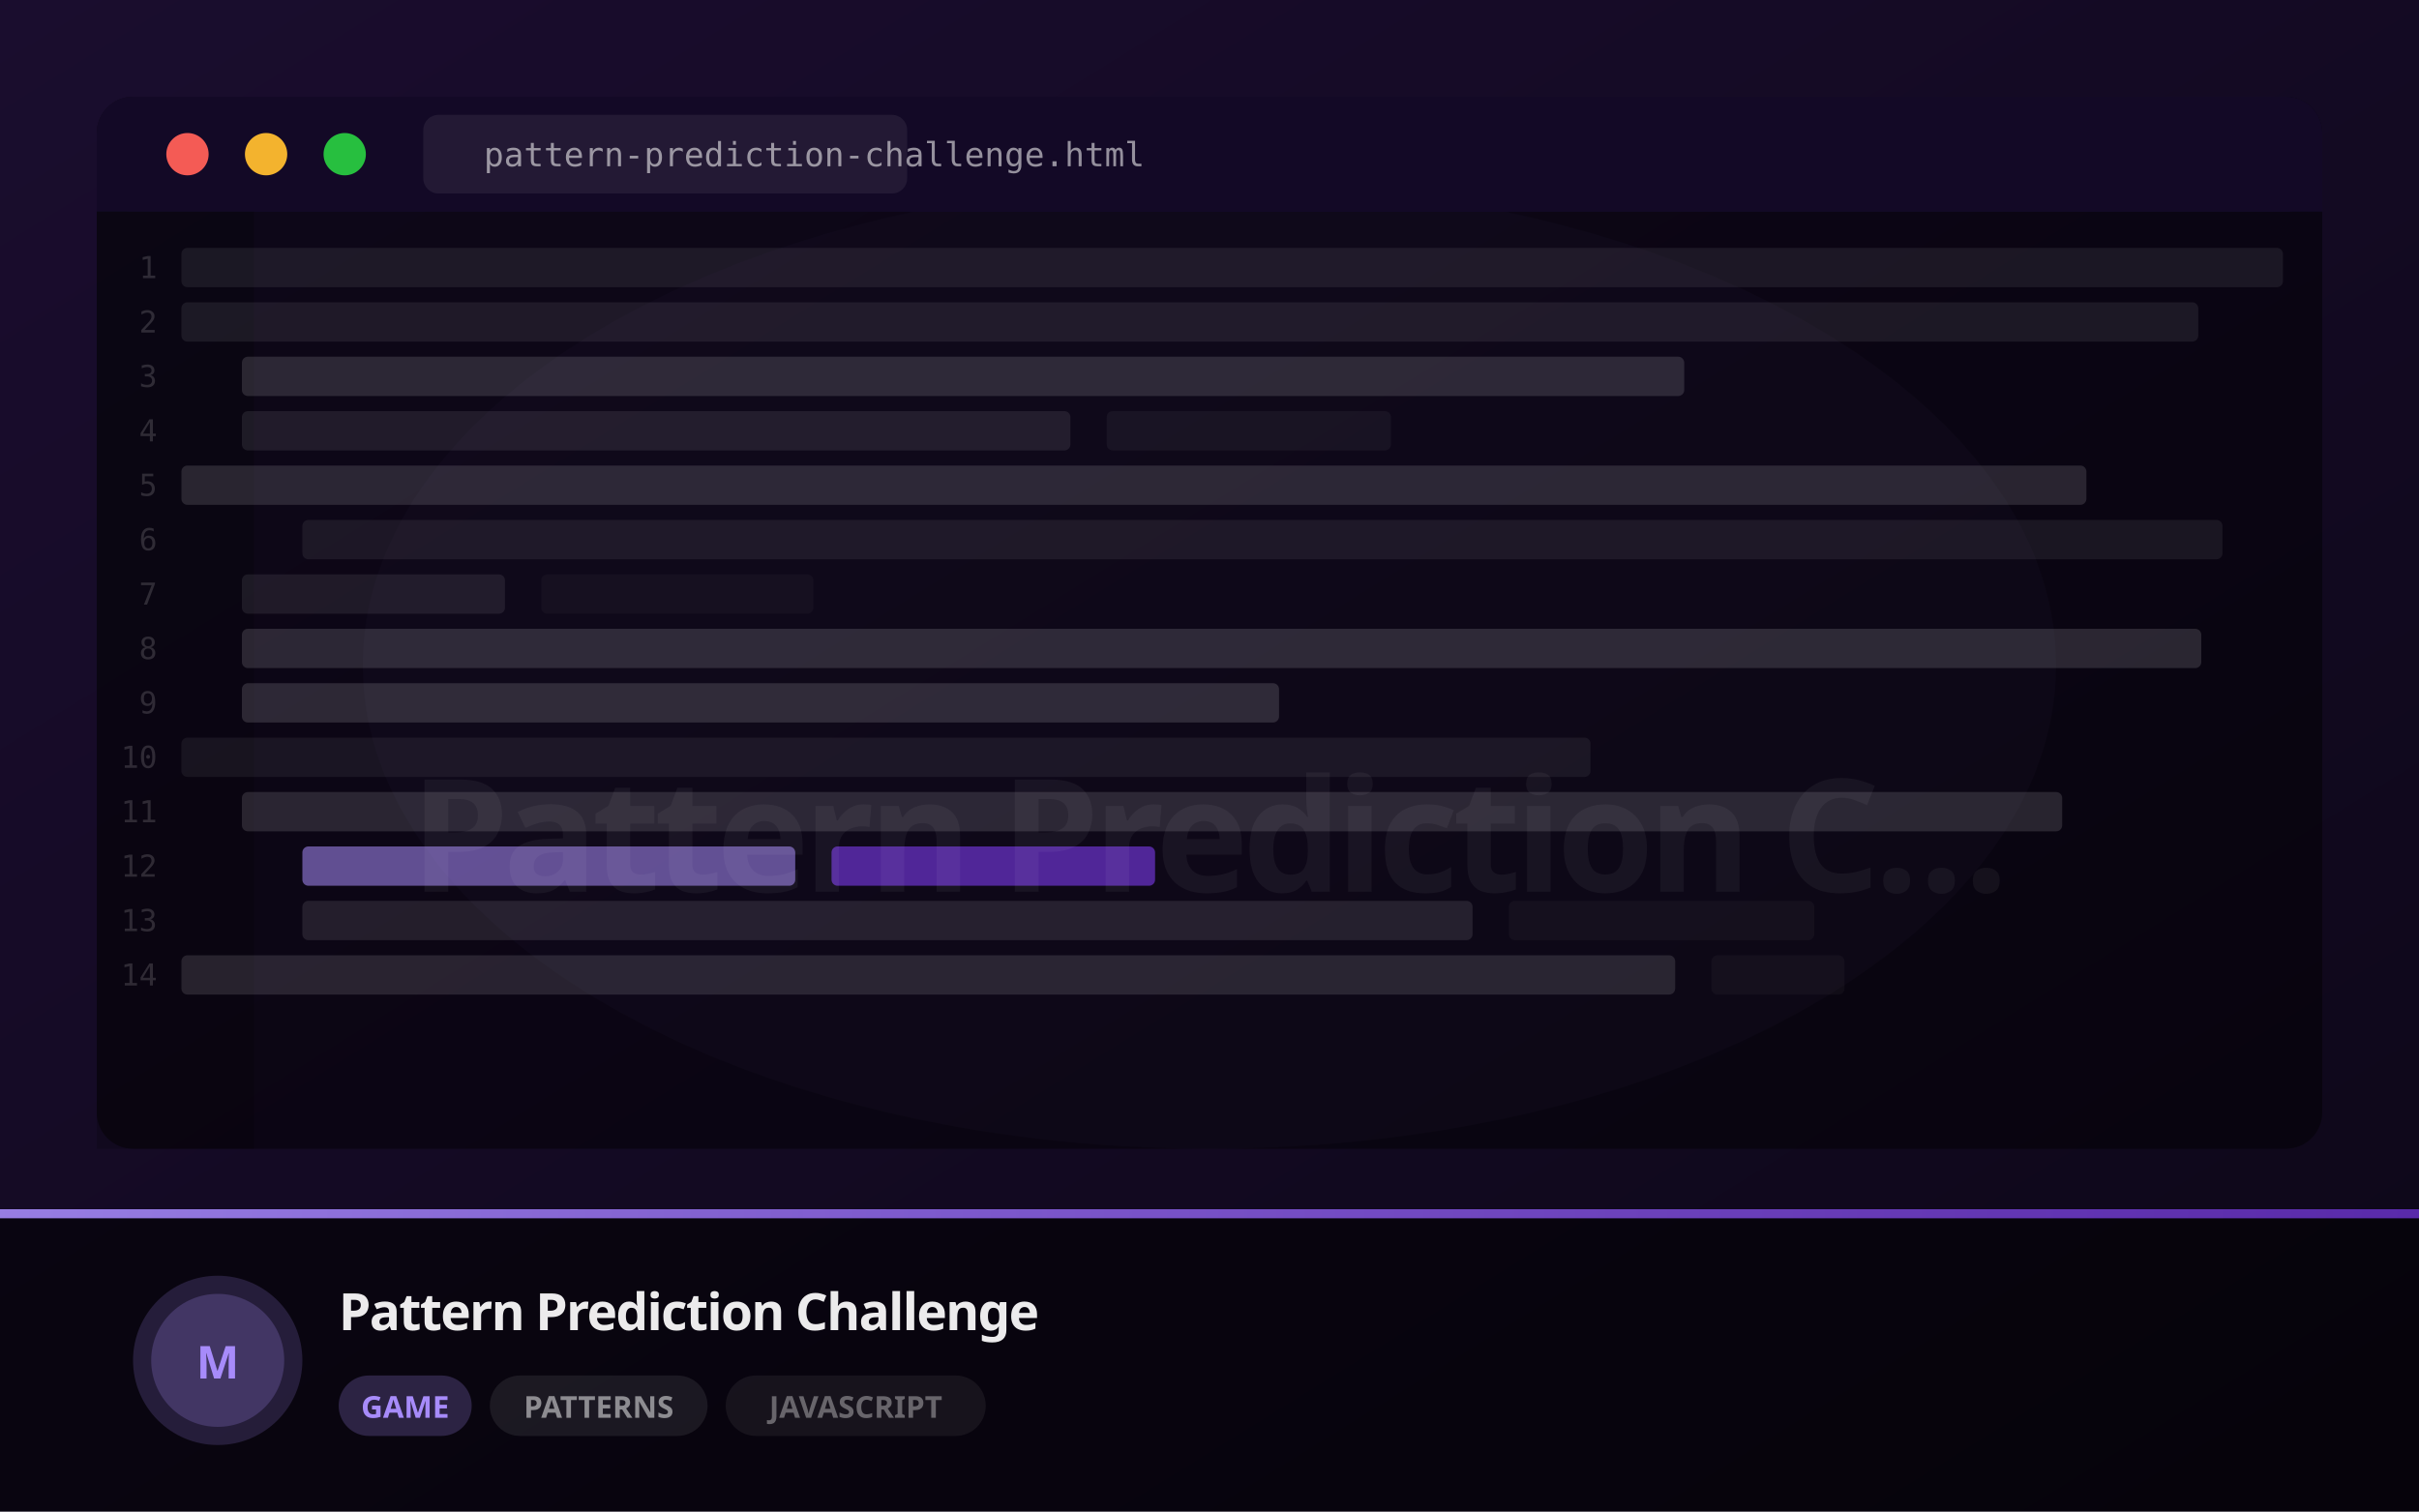
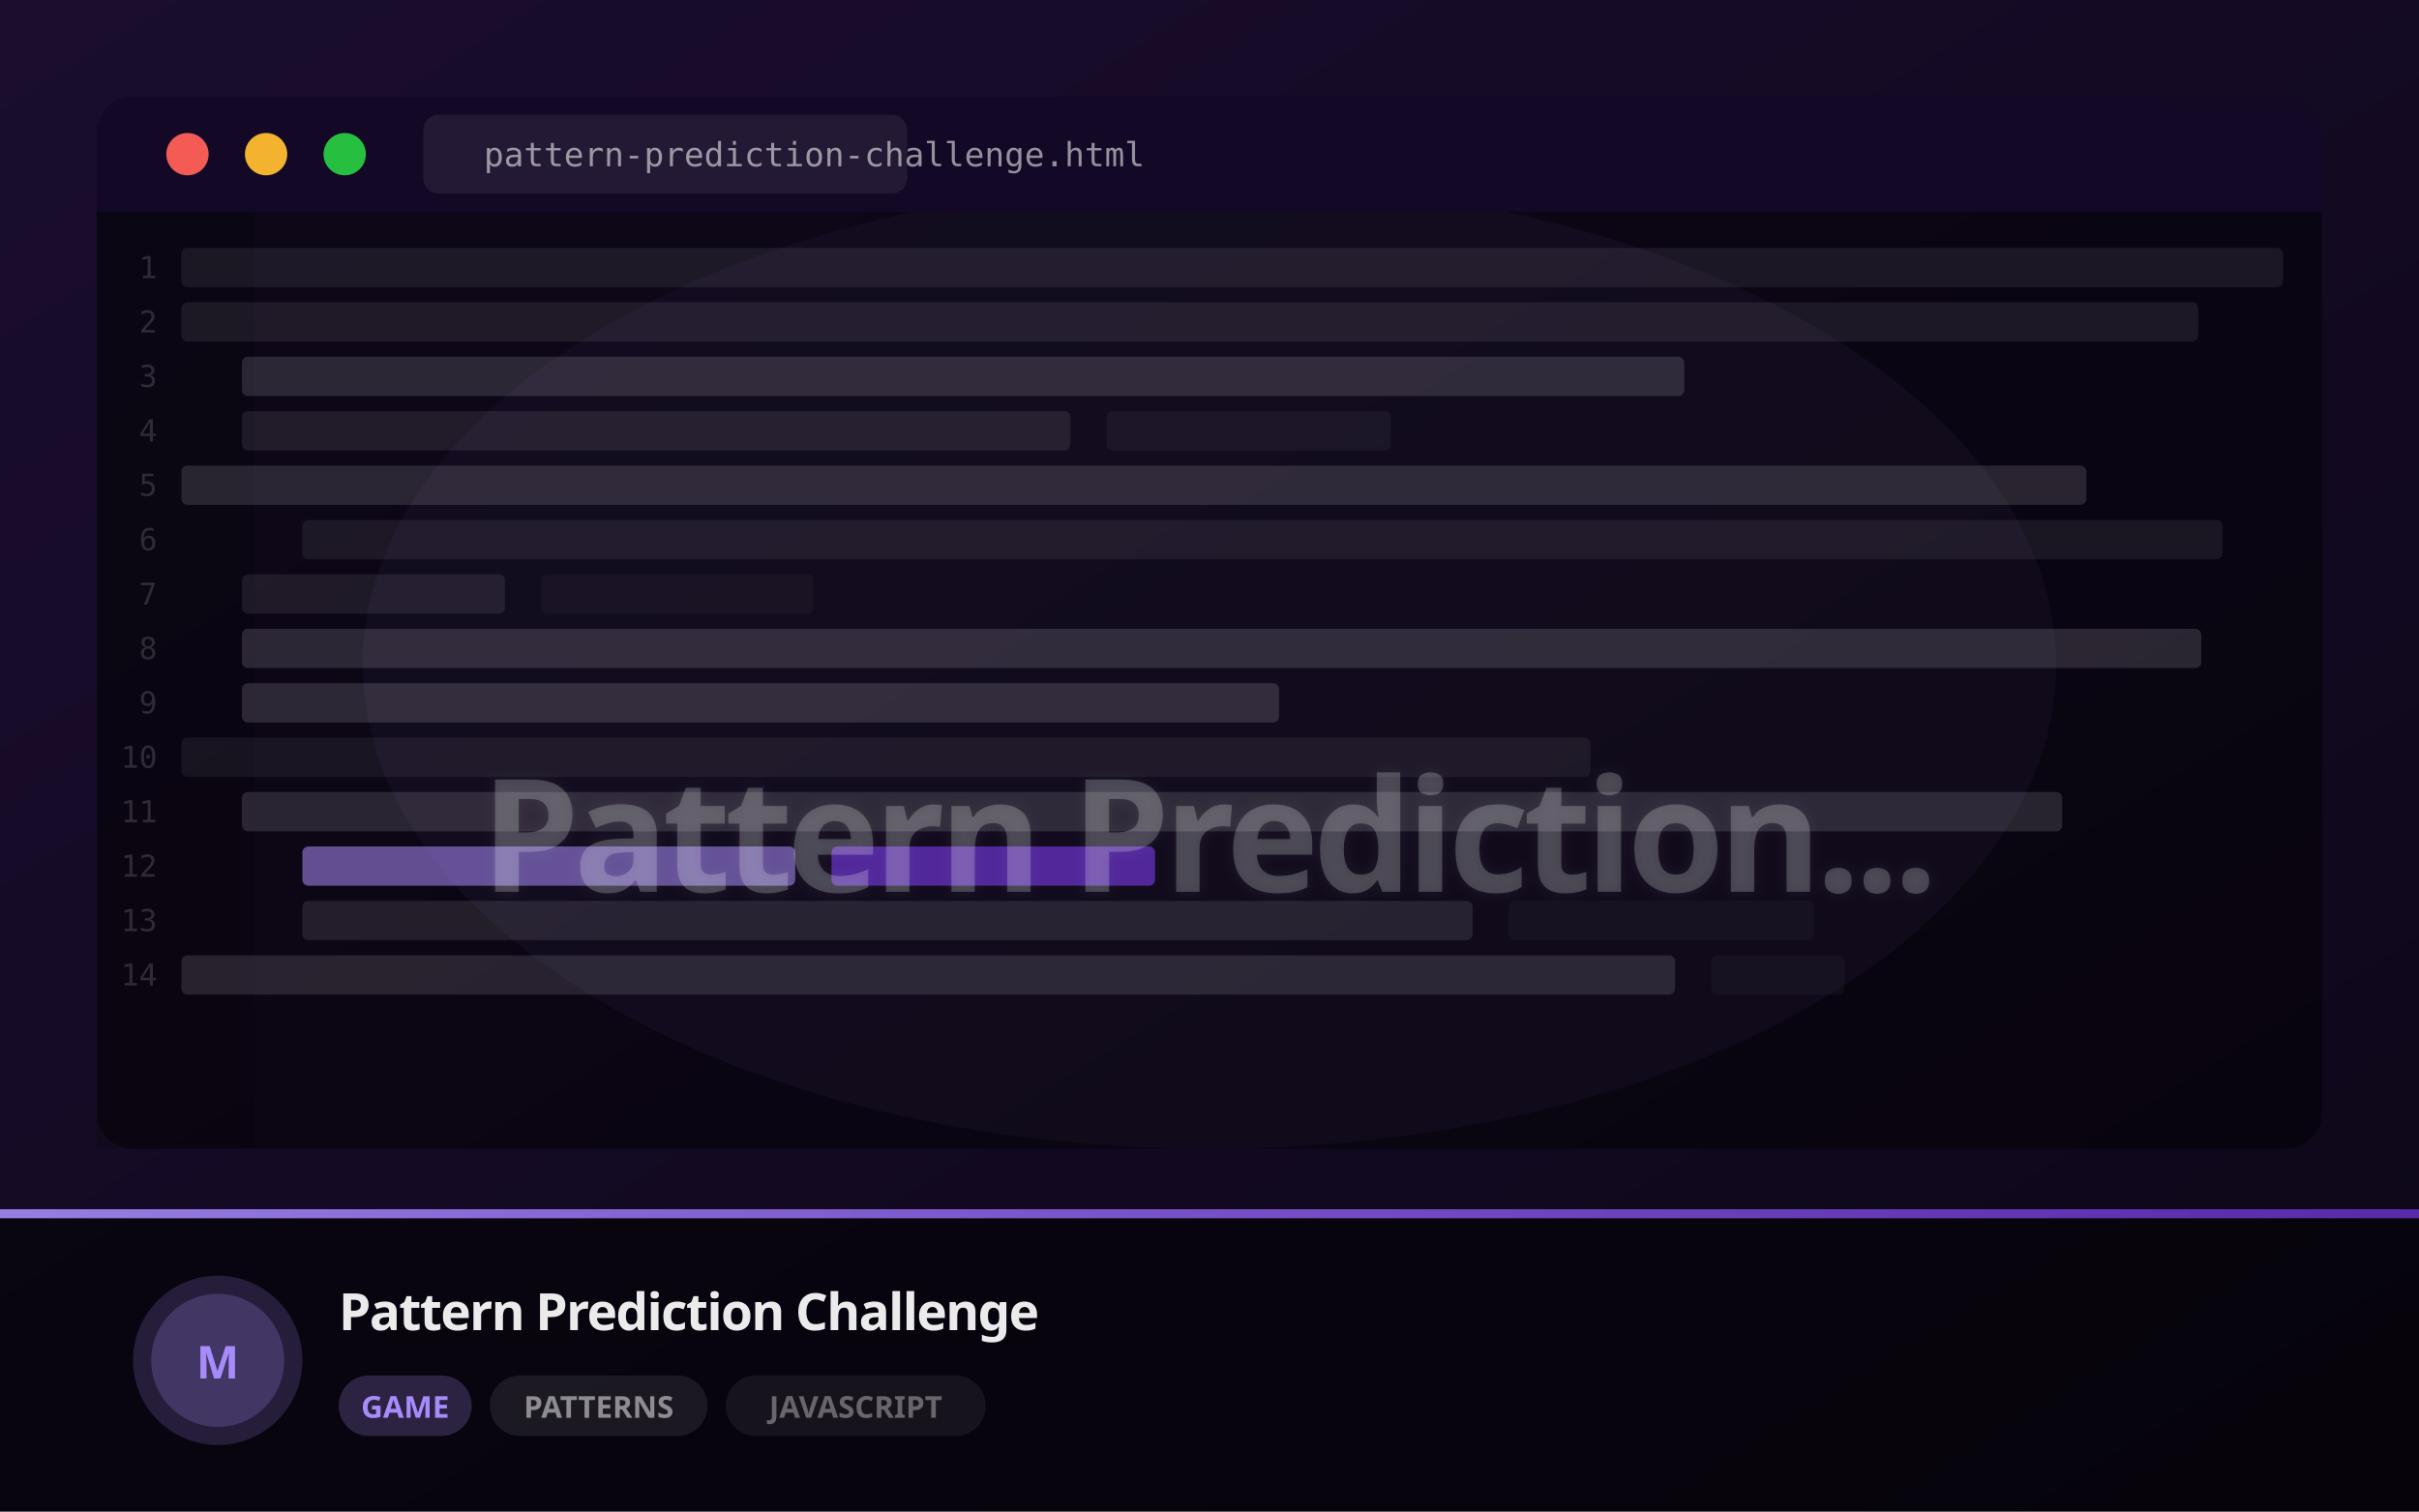
<svg xmlns="http://www.w3.org/2000/svg" width="800" height="500" viewBox="0 0 800 500">
  <defs>
    <linearGradient id="g" x1="0%" y1="0%" x2="100%" y2="100%">
      <stop offset="0%" stop-color="#1a0d2e" />
      <stop offset="100%" stop-color="#0d0718" />
    </linearGradient>
    <linearGradient id="bar" x1="0%" y1="0%" x2="100%" y2="0%">
      <stop offset="0%" stop-color="#a78bfa" stop-opacity="0.9" />
      <stop offset="100%" stop-color="#7c3aed" stop-opacity="0.7" />
    </linearGradient>
    <clipPath id="clip">
      <rect width="800" height="500" rx="0" />
    </clipPath>
+     <filter id="softText">
+       <feGaussianBlur stdDeviation="2" />
+     </filter>
  </defs>
  <rect width="800" height="500" fill="url(#g)" clip-path="url(#clip)" />
-   <ellipse cx="400" cy="220" rx="280" ry="160" fill="#a78bfa" opacity="0.04" />
+   <ellipse cx="400" cy="220" rx="280" ry="160" fill="#a78bfa" opacity="0.08" />
  <rect x="32" y="32" width="736" height="348" rx="12" fill="rgba(0,0,0,0.45)" />
  <rect x="32" y="32" width="736" height="38" rx="12" fill="#130926" />
  <rect x="32" y="56" width="736" height="14" fill="#130926" />
  <circle cx="62" cy="51" r="7" fill="#ff5f57" opacity="0.95" />
  <circle cx="88" cy="51" r="7" fill="#febc2e" opacity="0.95" />
  <circle cx="114" cy="51" r="7" fill="#28c840" opacity="0.95" />
  <rect x="140" y="38" width="160" height="26" rx="5" fill="rgba(255,255,255,0.07)" />
  <text x="160" y="55" fill="rgba(255,255,255,0.55)" font-size="11" font-family="monospace">pattern-prediction-challenge.html</text>
  <rect x="32" y="70" width="52" height="310" fill="rgba(0,0,0,0.2)" />
  <text x="52" y="92" text-anchor="end" fill="rgba(255,255,255,0.15)" font-size="10" font-family="monospace">1</text>
  <rect x="60" y="82" width="695" height="13" rx="2" fill="rgba(255,255,255,0.072)" opacity="1" />
  <text x="52" y="110" text-anchor="end" fill="rgba(255,255,255,0.15)" font-size="10" font-family="monospace">2</text>
  <rect x="60" y="100" width="667" height="13" rx="2" fill="rgba(255,255,255,0.075)" opacity="1" />
  <text x="52" y="128" text-anchor="end" fill="rgba(255,255,255,0.15)" font-size="10" font-family="monospace">3</text>
  <rect x="80" y="118" width="477" height="13" rx="2" fill="rgba(255,255,255,0.131)" opacity="1" />
  <text x="52" y="146" text-anchor="end" fill="rgba(255,255,255,0.15)" font-size="10" font-family="monospace">4</text>
  <rect x="80" y="136" width="274" height="13" rx="2" fill="rgba(255,255,255,0.085)" opacity="1" />
  <rect x="366" y="136" width="94" height="13" rx="2" fill="rgba(255,255,255,0.073)" opacity="0.6" />
  <text x="52" y="164" text-anchor="end" fill="rgba(255,255,255,0.15)" font-size="10" font-family="monospace">5</text>
  <rect x="60" y="154" width="630" height="13" rx="2" fill="rgba(255,255,255,0.126)" opacity="1" />
  <text x="52" y="182" text-anchor="end" fill="rgba(255,255,255,0.15)" font-size="10" font-family="monospace">6</text>
  <rect x="100" y="172" width="635" height="13" rx="2" fill="rgba(255,255,255,0.07)" opacity="1" />
  <text x="52" y="200" text-anchor="end" fill="rgba(255,255,255,0.15)" font-size="10" font-family="monospace">7</text>
  <rect x="80" y="190" width="87" height="13" rx="2" fill="rgba(255,255,255,0.08)" opacity="1" />
  <rect x="179" y="190" width="90" height="13" rx="2" fill="rgba(255,255,255,0.045)" opacity="0.6" />
  <text x="52" y="218" text-anchor="end" fill="rgba(255,255,255,0.15)" font-size="10" font-family="monospace">8</text>
  <rect x="80" y="208" width="648" height="13" rx="2" fill="rgba(255,255,255,0.134)" opacity="1" />
  <text x="52" y="236" text-anchor="end" fill="rgba(255,255,255,0.15)" font-size="10" font-family="monospace">9</text>
  <rect x="80" y="226" width="343" height="13" rx="2" fill="rgba(255,255,255,0.139)" opacity="1" />
  <text x="52" y="254" text-anchor="end" fill="rgba(255,255,255,0.15)" font-size="10" font-family="monospace">10</text>
  <rect x="60" y="244" width="466" height="13" rx="2" fill="rgba(255,255,255,0.062)" opacity="1" />
  <text x="52" y="272" text-anchor="end" fill="rgba(255,255,255,0.15)" font-size="10" font-family="monospace">11</text>
  <rect x="80" y="262" width="602" height="13" rx="2" fill="rgba(255,255,255,0.126)" opacity="1" />
  <text x="52" y="290" text-anchor="end" fill="rgba(255,255,255,0.15)" font-size="10" font-family="monospace">12</text>
  <rect x="100" y="280" width="163" height="13" rx="2" fill="#a78bfa" opacity="0.55" />
  <rect x="275" y="280" width="107" height="13" rx="2" fill="#7c3aed" opacity="0.6" />
  <text x="52" y="308" text-anchor="end" fill="rgba(255,255,255,0.15)" font-size="10" font-family="monospace">13</text>
  <rect x="100" y="298" width="387" height="13" rx="2" fill="rgba(255,255,255,0.101)" opacity="1" />
  <rect x="499" y="298" width="101" height="13" rx="2" fill="rgba(255,255,255,0.055)" opacity="0.6" />
  <text x="52" y="326" text-anchor="end" fill="rgba(255,255,255,0.15)" font-size="10" font-family="monospace">14</text>
  <rect x="60" y="316" width="494" height="13" rx="2" fill="rgba(255,255,255,0.12)" opacity="1" />
  <rect x="566" y="316" width="44" height="13" rx="2" fill="rgba(255,255,255,0.054)" opacity="0.6" />
-   <text x="400" y="295" text-anchor="middle" fill="rgba(255,255,255,0.05)" font-size="52" font-weight="900" font-family="system-ui,sans-serif" letter-spacing="-2">Pattern Prediction C…</text>
+   <text x="400" y="295" text-anchor="middle" fill="rgba(248,250,252,0.22)" font-size="52" font-weight="900" font-family="system-ui,sans-serif" letter-spacing="-2">
+     Pattern Prediction...
+   </text>
+   <text x="400" y="295" text-anchor="middle" fill="rgba(255,255,255,0.06)" font-size="52" font-weight="900" font-family="system-ui,sans-serif" letter-spacing="-2" filter="url(#softText)">
+     Pattern Prediction...
+   </text>
  <rect x="0" y="400" width="800" height="100" fill="rgba(0,0,0,0.55)" />
  <rect x="0" y="400" width="800" height="3" fill="url(#bar)" />
  <circle cx="72" cy="450" r="28" fill="#a78bfa" opacity="0.18" />
  <circle cx="72" cy="450" r="22" fill="#a78bfa" opacity="0.22" />
  <text x="72" y="456" text-anchor="middle" fill="#a78bfa" font-size="15" font-weight="800" font-family="system-ui,sans-serif">M</text>
  <text x="112" y="440" fill="rgba(255,255,255,0.92)" font-size="17" font-weight="800" font-family="system-ui,sans-serif" letter-spacing="-0.5">Pattern Prediction Challenge</text>
  <rect x="112" y="455" width="44" height="20" rx="10" fill="#a78bfa" opacity="0.22" />
  <text x="134" y="469" text-anchor="middle" fill="#a78bfa" font-size="10" font-weight="700" font-family="system-ui,sans-serif">GAME</text>
  <rect x="162" y="455" width="72" height="20" rx="10" fill="rgba(255,255,255,0.08)" />
  <text x="198" y="469" text-anchor="middle" fill="rgba(255,255,255,0.5)" font-size="10" font-weight="600" font-family="system-ui,sans-serif">PATTERNS</text>
  <rect x="240" y="455" width="86" height="20" rx="10" fill="rgba(255,255,255,0.06)" />
  <text x="283" y="469" text-anchor="middle" fill="rgba(255,255,255,0.35)" font-size="10" font-weight="600" font-family="system-ui,sans-serif">JAVASCRIPT</text>
</svg>
